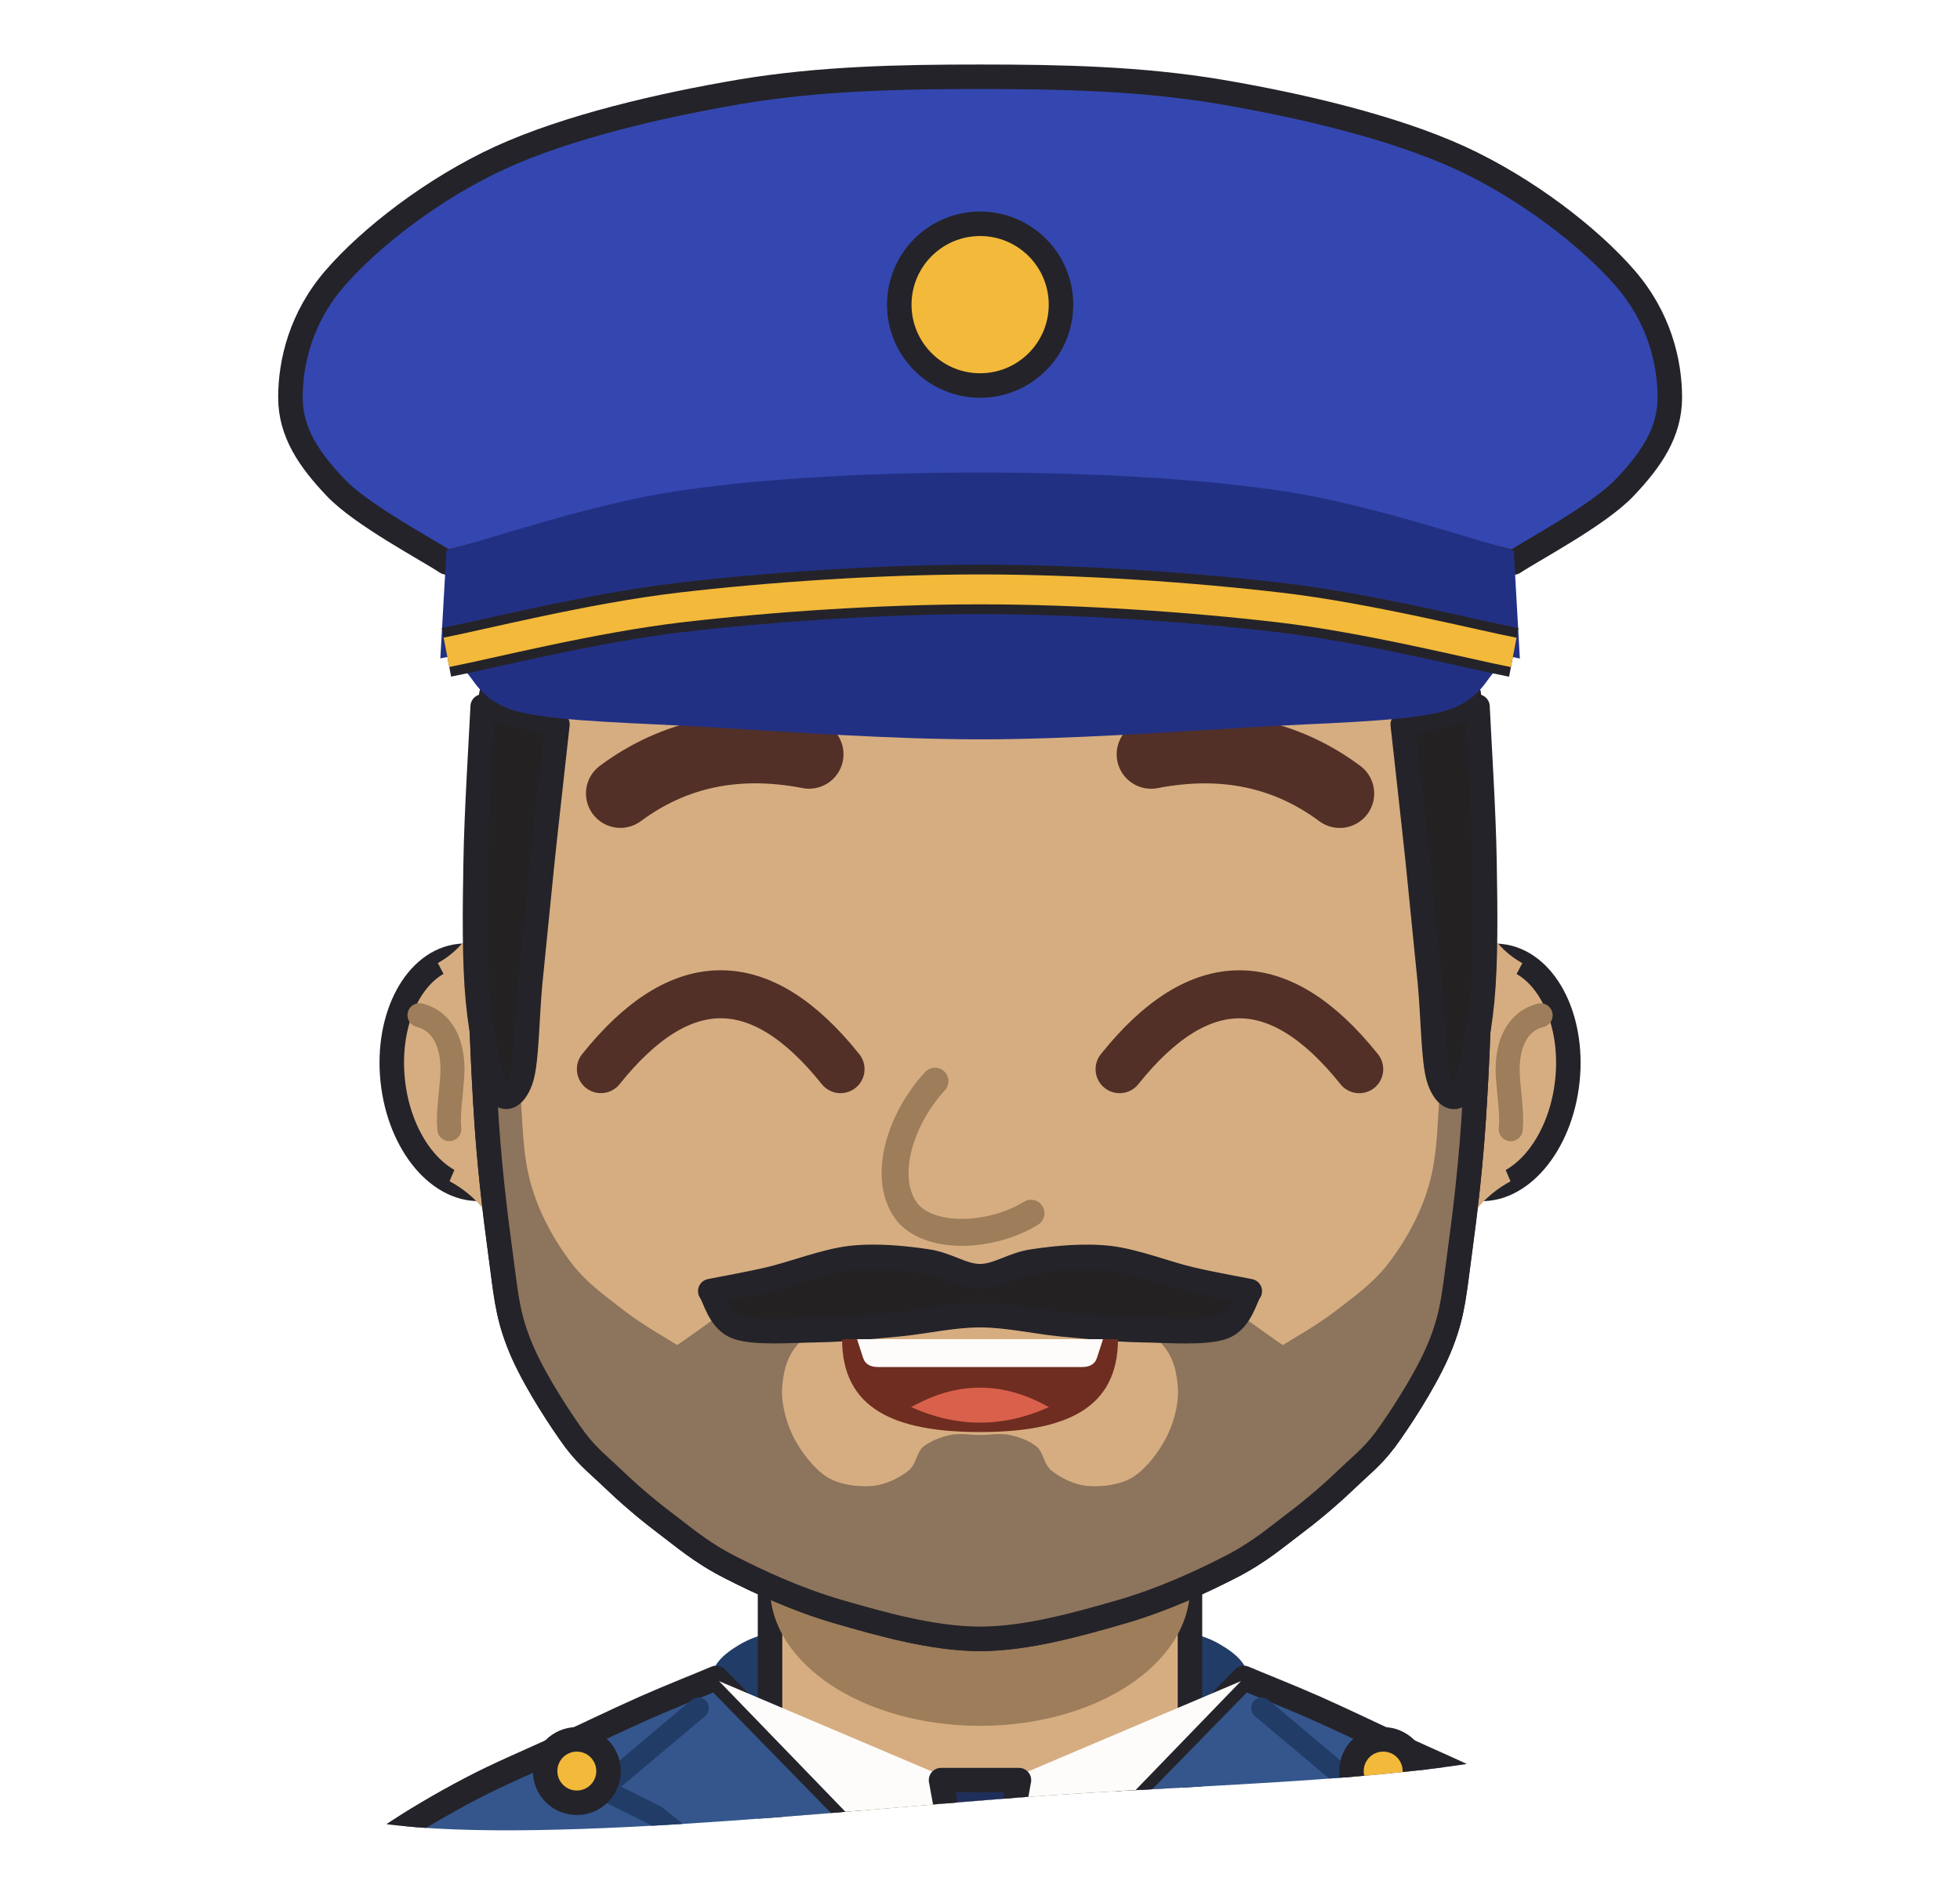
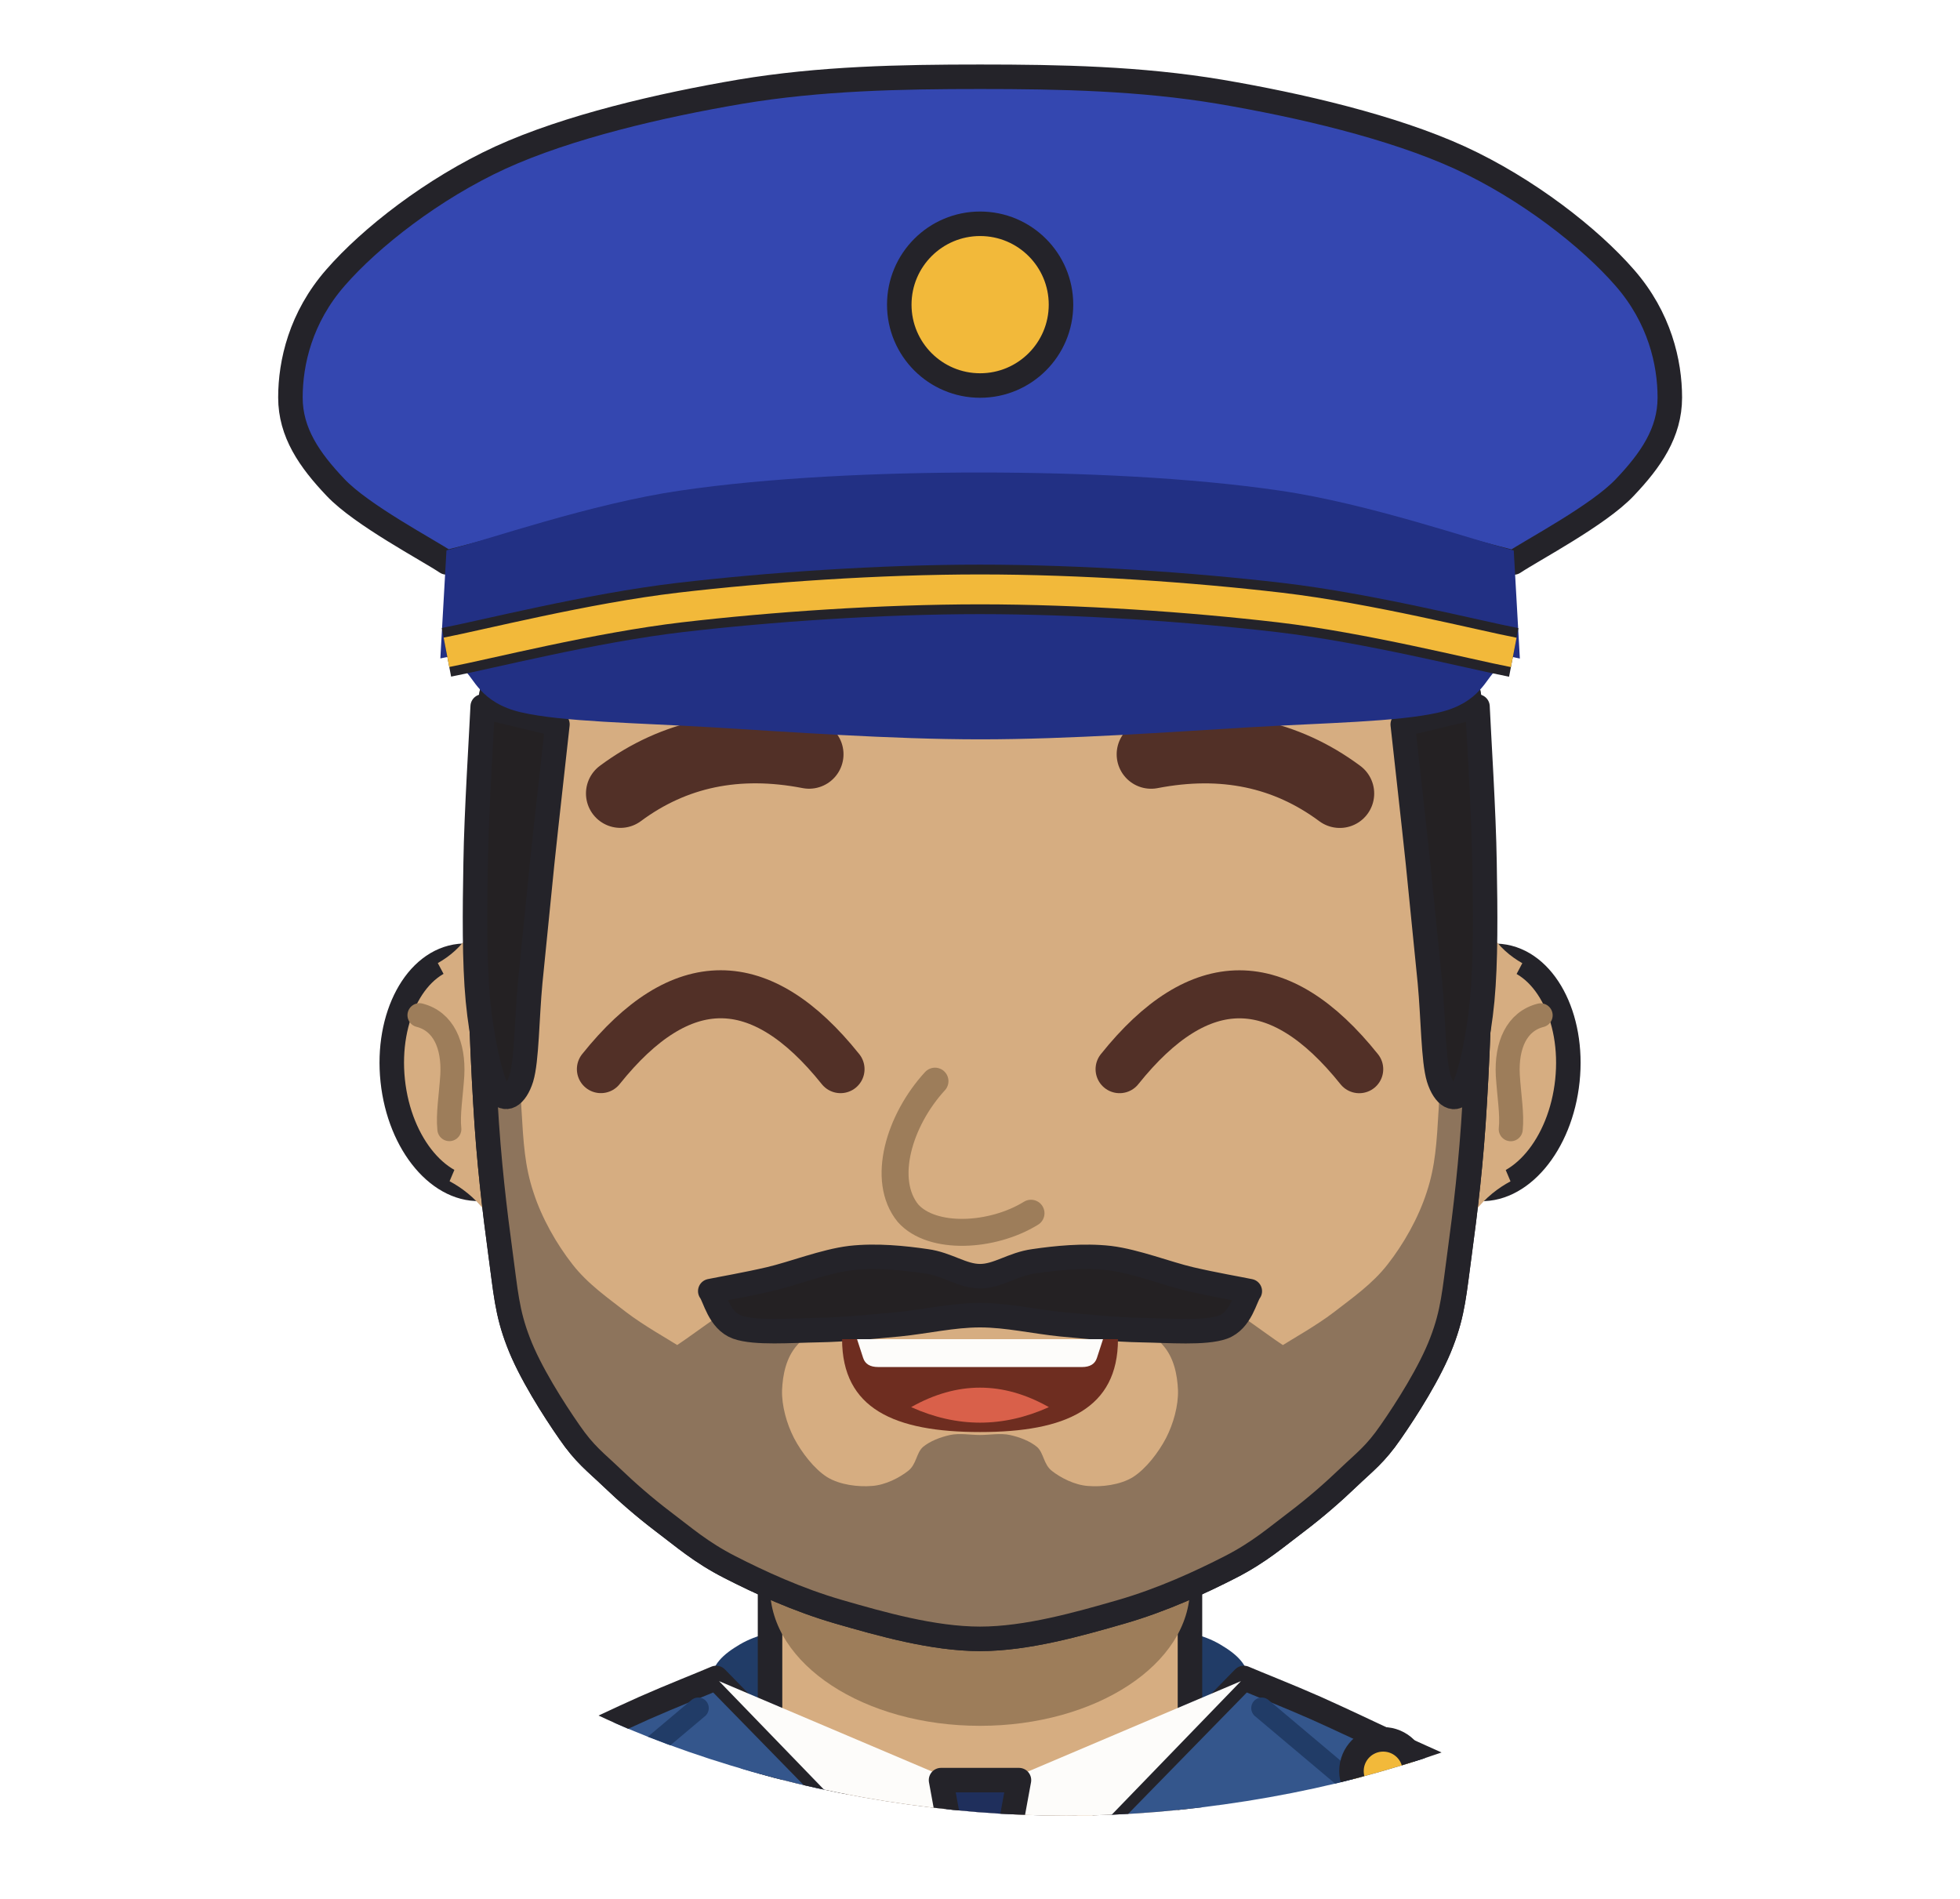
<svg xmlns="http://www.w3.org/2000/svg" viewBox="0 0 320 310" width="320" height="310">
  <defs>
    <clipPath id="cd19b">
      <rect x="-4000" y="-4000" width="9000" height="9000" />
    </clipPath>
    <clipPath id="cd19cr">
-       <path d="M861.72 554.42C861.18 620.94 862.52 723.29 847.71 776.62C832.63 830.21 824.82 854.18 771.76 875.19C718.70 896.20 620.39 896.74 529.09 902.93C437.51 909.40 288.03 926.91 223.39 913.17C158.75 899.16 162.79 864.69 141.25 819.44C119.70 774.19 99.50 711.71 94.38 641.68C89.53 571.38 92.77 453.41 110.81 398.47C128.86 343.53 134.51 332.75 203.19 312.28C271.60 291.54 434.55 278.35 521.82 274.85C609.08 271.34 672.10 274.04 726.78 291.01C781.72 307.97 828.32 332.75 850.94 376.65C873.30 420.56 862.26 487.62 861.72 554.42Z" />
+       <path d="M951.41 613.40C968.37 579.19 999.35 529.91 1007.70 485.73C1016.05 441.56 1014.43 389.04 1001.23 348.10C988.30 307.17 961.10 265.15 929.05 239.83C897.00 214.25 849.87 201.05 809.20 195.66C768.53 190.27 723.01 199.43 685.03 207.78C647.33 216.13 612.31 231.75 581.34 246.03C550.63 260.30 523.97 277.54 499.73 293.97C475.22 310.13 455.56 328.71 434.82 343.53C414.08 358.34 397.38 372.08 375.03 382.58C352.67 393.08 330.05 398.20 300.69 406.55C271.33 414.90 232.01 417.59 199.15 432.95C166.29 448.30 118.62 469.31 104.08 499.20C89.53 529.10 100.58 580.00 111.35 611.78C122.12 643.83 154.98 668.88 168.18 690.97C181.38 713.05 180.84 727.06 190.53 744.30C200.23 761.53 212.35 778.77 226.89 794.39C241.71 810.01 259.48 824.83 279.15 838.02C298.81 851.22 320.89 863.34 344.32 873.31C367.49 883.00 393.07 891.35 418.93 897.55C444.52 903.74 471.99 908.05 498.38 910.21C525.05 912.36 551.17 912.36 577.57 910.21C603.96 908.05 631.44 903.74 657.29 897.55C682.88 891.35 708.47 883.00 731.90 873.31C755.06 863.34 777.41 851.22 796.81 838.02C816.47 824.83 834.24 810.01 849.06 794.39C863.87 778.77 875.99 761.53 885.42 744.30C895.11 727.06 895.65 712.51 906.43 690.70C917.47 669.15 934.44 647.61 951.41 613.40Z" />
      <path d="M-473.50 -700.97L1473.50 -700.97L1473.50 664.63L-473.50 664.63Z" />
    </clipPath>
    <clipPath id="cd19s">
      <path d="M500 970.1L616.5 850.9C621.8 853.2 636.8 859.1 648.3 864.2C659.7 869.3 672.5 875.4 685.3 881.4C698.1 887.3 712.5 893.3 725 899.9C737.6 906.5 750.8 914.3 760.8 921.1C770.7 927.9 778 934.3 784.6 941C791.2 947.6 795.8 954.2 800.5 960.8C805.1 967.4 808.6 974.1 812.4 980.7C816.1 987.2 821.2 996.8 823 1000L177 1000C178.8 996.8 183.9 987.2 187.6 980.7C191.4 974.1 194.9 967.4 199.5 960.8C204.2 954.2 208.8 947.6 215.4 941C222 934.3 229.3 927.9 239.2 921.1C249.2 914.3 262.4 906.5 275 899.9C287.5 893.3 301.9 887.3 314.7 881.4C327.5 875.4 340.3 869.3 351.7 864.2C363.2 859.1 378.2 853.2 383.5 850.9L500 970.1Z" fill="#34568C" stroke="#242329" stroke-width="10.82" stroke-linejoin="round" stroke-linecap="round" transform="translate(500 1014) scale(0.86) translate(-500 -1000)" />
      <path d="M384.8 852.3L500 901.2L615.2 852.3L500 971.4Z" fill="#FDFCFA" transform="translate(500 1014) scale(0.86) translate(-500 -1000)" />
      <path d="M482.8 896L517.2 896L511.4 927.7L488.6 927.7ZM489.7 927.7L510.3 927.7L514.6 956.8L500 970.1L485.4 956.8Z" fill="#1F2F5C" stroke="#242329" stroke-width="10.82" stroke-linejoin="round" stroke-linecap="round" transform="translate(500 1014) scale(0.86) translate(-500 -1000)" />
      <path d="M375.6 864.2L333.2 899.9L357 911.8L460.3 994.7M624.4 864.2L666.8 899.9L643 911.8L539.7 994.7M500 970.1L500 995.4" fill="none" stroke="#213C67" stroke-width="9.3" stroke-linecap="round" stroke-linejoin="round" transform="translate(500 1014) scale(0.86) translate(-500 -1000)" />
    </clipPath>
    <clipPath id="cd19eL">
      <ellipse cx="385.5" cy="569" rx="59.6" ry="60.9" />
    </clipPath>
    <clipPath id="cd19eR">
      <ellipse cx="614.5" cy="569" rx="59.6" ry="60.9" />
    </clipPath>
    <filter id="cd19bl" x="-60%" y="-90%" width="220%" height="280%">
      <feGaussianBlur stdDeviation="15" />
    </filter>
    <clipPath id="cd19eo">
      <path d="M-1000 -1000H2000V2000H-1000Z" />
    </clipPath>
    <clipPath id="cd19ck">
      <ellipse cx="385.5" cy="561.1" rx="66.5" ry="65.2" />
      <ellipse cx="385.5" cy="569" rx="62.6" ry="63.9" />
      <ellipse cx="614.5" cy="561.1" rx="66.5" ry="65.2" />
      <ellipse cx="614.5" cy="569" rx="62.6" ry="63.9" />
    </clipPath>
  </defs>
  <g transform="translate(-55 -107) scale(0.43)">
    <g clip-path="url(#cd19b)">
      <g transform="translate(500 1014) scale(0.86) translate(-500 -1000)">
        <g clip-path="url(#cd19cr)">
          <g transform="translate(0 0.06)">
            <path d="M500 824.5C525.6 824.5 558.7 826.2 576.8 828.4C594.9 830.7 601.5 833.1 608.5 837.7C615.6 842.3 619.6 847.4 619.1 856.2C618.7 865.1 625.8 880.5 605.9 890.7C586 900.8 535.3 917.1 500 917.1C464.7 917.1 414 900.8 394.1 890.7C374.2 880.5 381.3 865.1 380.9 856.2C380.4 847.4 384.4 842.3 391.5 837.7C398.5 833.1 405.1 830.7 423.2 828.4C441.3 826.2 474.4 824.5 500 824.5Z" fill="#213C67" />
          </g>
        </g>
        <g clip-path="url(#cd19cr)">
          <g transform="translate(0 0.06)">
            <path d="M407.3 768.9L407.3 935.7Q407.3 967.4 439.1 967.4L560.9 967.4Q592.7 967.4 592.7 935.7L592.7 768.9Z" fill="#D6AD81" stroke="#242329" stroke-width="10.82" stroke-linejoin="round" stroke-linecap="round" />
            <ellipse cx="500" cy="811.2" rx="92.7" ry="60.9" fill="#9D7D5A" />
          </g>
        </g>
        <g transform="matrix(1 0.0001 -0.0001 1 0.08335 0.01754)">
          <ellipse cx="275.6" cy="583.6" rx="35.1" ry="51.6" transform="rotate(-6 275.6 583.6)" fill="#D6AD81" stroke="#242329" stroke-width="10.82" stroke-linejoin="round" stroke-linecap="round" />
          <ellipse cx="724.4" cy="583.6" rx="35.1" ry="51.6" transform="rotate(6 724.4 583.6)" fill="#D6AD81" stroke="#242329" stroke-width="10.82" stroke-linejoin="round" stroke-linecap="round" />
          <path d="M281.3 496.1C281.3 518.4 271 529.5 260.6 535.4L286.2 583.6ZM718.7 496.1C718.7 518.4 729 529.5 739.4 535.4L713.8 583.6ZM291.8 671C288.8 648.8 276.3 637.3 265.8 631.7L286.2 583.6ZM708.2 671C711.2 648.8 723.7 637.3 734.2 631.7L713.8 583.6Z" fill="#D6AD81" />
          <path d="M252.5 558.4C263.1 561.1 267.7 571.6 267 584.9C266.4 594.2 265 602.1 265.7 608.7M747.5 558.4C736.9 561.1 732.3 571.6 733 584.9C733.6 594.2 735 602.1 734.3 608.7" fill="none" stroke="#9D7D5A" stroke-width="10.6" stroke-linecap="round" stroke-linejoin="round" />
        </g>
        <g transform="matrix(1 0.0001 -0.0001 1 0.08335 0.01754)">
          <path d="M500 255.3C526.5 255.3 554.7 258.6 579.4 265.9C604.1 273.2 628.8 284 648.3 299C667.7 314 684.4 334.9 695.9 355.9C707.4 376.8 712.9 400 717.1 424.7C721.3 449.4 720.8 475.5 721.1 504.1C721.3 532.8 720 570.3 718.4 596.8C716.9 623.3 714.2 645.3 711.8 663C709.4 680.6 708.9 689.5 703.8 702.7C698.8 715.9 688.2 732.5 681.3 742.4C674.5 752.3 669.8 755.6 662.8 762.3C655.9 768.9 648.4 775.5 639.7 782.1C630.9 788.7 623.4 795.4 610.5 802C597.6 808.6 580.6 816.5 562.2 821.8C543.8 827.1 520.7 833.7 500 833.7C479.3 833.7 456.2 827.1 437.8 821.8C419.4 816.5 402.4 808.6 389.5 802C376.6 795.4 369.1 788.7 360.3 782.1C351.6 775.5 344.1 768.9 337.2 762.3C330.2 755.6 325.5 752.3 318.7 742.4C311.8 732.5 301.2 715.9 296.2 702.7C291.1 689.5 290.6 680.6 288.2 663C285.8 645.3 283.1 623.3 281.6 596.8C280 570.3 278.7 532.8 278.9 504.1C279.2 475.5 278.7 449.4 282.9 424.7C287.1 400 292.6 376.8 304.1 355.9C315.6 334.9 332.3 314 351.7 299C371.2 284 395.9 273.2 420.6 265.9C445.3 258.6 473.5 255.3 500 255.3Z" fill="#D6AD81" data-sk="1" stroke="#242329" stroke-width="10.82" stroke-linejoin="round" stroke-linecap="round" />
        </g>
        <g clip-path="url(#cd19cr)">
          <g transform="translate(0 0.13)">
            <path d="M500 970.1L616.5 850.9C621.8 853.2 636.8 859.1 648.3 864.2C659.7 869.3 672.5 875.4 685.3 881.4C698.1 887.3 712.5 893.3 725 899.9C737.6 906.5 750.8 914.3 760.8 921.1C770.7 927.9 778 934.3 784.6 941C791.2 947.6 795.8 954.2 800.5 960.8C805.1 967.4 808.6 974.1 812.4 980.7C816.1 987.2 821.2 996.8 823 1000L177 1000C178.8 996.8 183.9 987.2 187.6 980.7C191.4 974.1 194.9 967.4 199.5 960.8C204.2 954.2 208.8 947.6 215.4 941C222 934.3 229.3 927.9 239.2 921.1C249.2 914.3 262.4 906.5 275 899.9C287.5 893.3 301.9 887.3 314.7 881.4C327.5 875.4 340.3 869.3 351.7 864.2C363.2 859.1 378.2 853.2 383.5 850.9L500 970.1Z" fill="#34568C" stroke="#242329" stroke-width="10.82" stroke-linejoin="round" stroke-linecap="round" />
            <path d="M384.8 852.3L500 901.2L615.2 852.3L500 971.4Z" fill="#FDFCFA" />
            <path d="M482.8 896L517.2 896L511.4 927.7L488.6 927.7ZM489.7 927.7L510.3 927.7L514.6 956.8L500 970.1L485.4 956.8Z" fill="#1F2F5C" stroke="#242329" stroke-width="10.82" stroke-linejoin="round" stroke-linecap="round" />
            <path d="M375.6 864.2L333.2 899.9L357 911.8L460.3 994.7M624.4 864.2L666.8 899.9L643 911.8L539.7 994.7M500 970.1L500 995.4" fill="none" stroke="#213C67" stroke-width="9.3" stroke-linecap="round" stroke-linejoin="round" />
            <circle cx="322" cy="892" r="14" fill="#F2B93A" stroke="#242329" stroke-width="10.82" stroke-linejoin="round" stroke-linecap="round" />
            <circle cx="678" cy="892" r="14" fill="#F2B93A" stroke="#242329" stroke-width="10.82" stroke-linejoin="round" stroke-linecap="round" />
          </g>
        </g>
        <g transform="matrix(1 0.0001 -0.0001 1 0.08335 0.01754)">
          <g filter="url(#cd19bl)">
            <ellipse cx="330.6" cy="668.3" rx="35.7" ry="19.9" fill="#DD8E67" opacity="0.000" transform="matrix(0.4 0 0 0.4 198.36 400.98)" />
          </g>
          <g filter="url(#cd19bl)">
            <ellipse cx="669.4" cy="668.3" rx="35.7" ry="19.9" fill="#DD8E67" opacity="0.000" transform="matrix(0.4 0 0 0.4 401.64 400.98)" />
          </g>
        </g>
        <g transform="matrix(1 0.0001 -0.0001 1 0.08335 0.01754)">
          <path d="M633.7 704C637.4 701.6 648.5 695.4 656.2 689.5C663.9 683.5 673.2 677.1 680 668.3C686.9 659.5 693.5 648 697.2 636.5C701 625 701.6 614.9 702.5 599.4C703.4 584 702.7 557.1 702.5 543.8C702.3 530.6 697.7 526.6 701.2 520C704.7 513.4 720.4 491.3 723.7 504.1C727 516.9 722.6 570.3 721.1 596.8C719.5 623.3 716.9 645.3 714.4 663C712 680.6 711.6 689.5 706.5 702.7C701.4 715.9 690.8 732.5 684 742.4C677.2 752.3 672.4 755.6 665.5 762.3C658.5 768.9 651 775.5 642.3 782.1C633.6 788.7 626.1 795.4 613.2 802C600.3 808.6 583.7 816.1 564.9 821.8C546 827.6 521.6 836.4 500 836.4C478.4 836.4 454 827.6 435.1 821.8C416.3 816.1 399.7 808.6 386.8 802C373.9 795.4 366.4 788.7 357.7 782.1C349 775.5 341.5 768.9 334.5 762.3C327.6 755.6 322.8 752.3 316 742.4C309.2 732.5 298.6 715.9 293.5 702.7C288.4 689.5 288 680.6 285.6 663C283.1 645.3 280.5 623.3 278.9 596.8C277.4 570.3 273 516.9 276.3 504.1C279.6 491.3 295.3 513.4 298.8 520C302.3 526.6 297.7 530.6 297.5 543.8C297.3 557.1 296.6 584 297.5 599.4C298.4 614.9 299 625 302.8 636.5C306.5 648 313.1 659.5 320 668.3C326.8 677.1 336.1 683.5 343.8 689.5C351.5 695.4 362.6 701.6 366.3 704C373.4 699.4 395.2 682.6 408.7 676.2C422.1 669.8 431.8 666.3 447.1 665.6C462.3 665 482.4 672.2 500 672.2C517.6 672.2 537.7 665 552.9 665.6C568.2 666.3 577.9 669.8 591.3 676.2C604.8 682.6 626.6 699.4 633.7 704ZM500 686.8C519.4 686.8 544.8 687.9 558.2 690.8C571.7 693.6 575.9 698.5 580.7 704C585.6 709.5 587.1 717 587.4 723.9C587.6 730.7 585.4 738.7 582.1 745.1C578.8 751.4 573.2 758.7 567.5 762.3C561.8 765.8 553.6 766.7 547.7 766.2C541.7 765.8 535.5 762.5 531.8 759.6C528 756.7 528.2 751.7 525.2 749C522.1 746.4 517.4 744.6 513.2 743.7C509 742.8 504.4 743.7 500 743.7C495.6 743.7 491 742.8 486.8 743.7C482.6 744.6 477.9 746.4 474.8 749C471.8 751.7 472 756.7 468.2 759.6C464.5 762.5 458.3 765.8 452.3 766.2C446.4 766.7 438.2 765.8 432.5 762.3C426.8 758.7 421.2 751.4 417.9 745.1C414.6 738.7 412.4 730.7 412.6 723.9C412.9 717 414.4 709.5 419.3 704C424.1 698.5 428.3 693.6 441.8 690.8C455.2 687.9 480.6 686.8 500 686.8Z" fill="#8D745C" fill-rule="evenodd" />
          <path d="M619.1 680.2C617.1 682.8 615.2 693.2 607.2 696.1C599.3 698.9 583.4 697.6 571.5 697.4C559.6 697.2 547.7 695.9 535.7 694.8C523.8 693.6 511.9 690.8 500 690.8C488.1 690.8 476.2 693.6 464.3 694.8C452.3 695.9 440.4 697.2 428.5 697.4C416.6 697.6 400.7 698.9 392.8 696.1C384.8 693.2 382.9 682.8 380.9 680.2C385.2 679.3 396.8 677.3 407.1 674.9C417.4 672.5 431.3 667 442.8 665.6C454.3 664.3 466.6 665.6 476.2 667C485.7 668.3 492.1 673.6 500 673.6C507.9 673.6 514.3 668.3 523.8 667C533.4 665.6 545.7 664.3 557.2 665.6C568.7 667 582.6 672.5 592.9 674.9C603.2 677.3 614.8 679.3 619.1 680.2Z" fill="#242123" stroke="#242329" stroke-width="10.82" stroke-linejoin="round" stroke-linecap="round" />
          <path d="M500 255.3C526.5 255.3 554.7 258.6 579.4 265.9C604.1 273.2 628.8 284 648.3 299C667.7 314 684.4 334.9 695.9 355.9C707.4 376.8 712.9 400 717.1 424.7C721.3 449.4 720.8 475.5 721.1 504.1C721.3 532.8 720 570.3 718.4 596.8C716.9 623.3 714.2 645.3 711.8 663C709.4 680.6 708.9 689.5 703.8 702.7C698.8 715.9 688.2 732.5 681.3 742.4C674.5 752.3 669.8 755.6 662.8 762.3C655.9 768.9 648.4 775.5 639.7 782.1C630.9 788.7 623.4 795.4 610.5 802C597.6 808.6 580.6 816.5 562.2 821.8C543.8 827.1 520.7 833.7 500 833.7C479.3 833.7 456.2 827.1 437.8 821.8C419.4 816.5 402.4 808.6 389.5 802C376.6 795.4 369.1 788.7 360.3 782.1C351.6 775.5 344.1 768.9 337.2 762.3C330.2 755.6 325.5 752.3 318.7 742.4C311.8 732.5 301.2 715.9 296.2 702.7C291.1 689.5 290.6 680.6 288.2 663C285.8 645.3 283.1 623.3 281.6 596.8C280 570.3 278.7 532.8 278.9 504.1C279.2 475.5 278.7 449.4 282.9 424.7C287.1 400 292.6 376.8 304.1 355.9C315.6 334.9 332.3 314 351.7 299C371.2 284 395.9 273.2 420.6 265.9C445.3 258.6 473.5 255.3 500 255.3Z" fill="none" stroke="#242329" stroke-width="10.82" stroke-linejoin="round" stroke-linecap="round" />
        </g>
        <g transform="matrix(1 0.0001 -0.0001 1 0.08335 0.01754)">
          <path fill="#242123" data-o="f" d="M280.4 422.1C279.9 433.5 277.6 469.3 277.3 490.9C276.9 512.5 276.7 535 278.3 551.8C279.9 568.6 283.7 585.8 286.9 591.5C290.1 597.2 295 594.2 297.5 586.2C299.9 578.3 299.9 559.7 301.4 543.8C303 528 304.8 509.9 306.7 490.9C308.7 471.9 312.3 440.2 313.4 430C307.9 428.7 285.9 423.4 280.4 422.1ZM719.6 422.1C720.1 433.5 722.4 469.3 722.7 490.9C723.1 512.5 723.3 535 721.7 551.8C720.1 568.6 716.3 585.8 713.1 591.5C709.9 597.2 705 594.2 702.5 586.2C700.1 578.3 700.1 559.7 698.6 543.8C697 528 695.2 509.9 693.3 490.9C691.3 471.9 687.7 440.2 686.6 430C692.1 428.7 714.1 423.4 719.6 422.1Z" stroke="#242329" stroke-width="10.82" stroke-linejoin="round" stroke-linecap="round" />
        </g>
        <g transform="matrix(1 0.0001 -0.0001 1 0.08335 0.01754)">
          <g clip-path="url(#cd19eo)" display="none">
            <g>
              <ellipse cx="385.5" cy="561.1" rx="63.5" ry="62.2" fill="#523027" />
              <ellipse cx="385.5" cy="569" rx="59.6" ry="60.9" fill="#FDFCFA" />
              <g clip-path="url(#cd19eL)">
                <g transform="translate(0.00 0.00)">
                  <ellipse cx="397.4" cy="573.6" rx="38.4" ry="44.3" fill="#050404" />
                  <circle cx="381.5" cy="552.5" r="11.3" fill="#FDFCFA" />
                  <circle cx="416.6" cy="590.8" r="5.8" fill="#FDFCFA" />
                </g>
              </g>
            </g>
            <g>
              <ellipse cx="614.5" cy="561.1" rx="63.5" ry="62.2" fill="#523027" />
              <ellipse cx="614.5" cy="569" rx="59.6" ry="60.9" fill="#FDFCFA" />
              <g clip-path="url(#cd19eR)">
                <g transform="translate(0.00 0.00)">
                  <ellipse cx="602.6" cy="573.6" rx="38.4" ry="44.3" fill="#050404" />
                  <circle cx="586.7" cy="552.5" r="11.3" fill="#FDFCFA" />
                  <circle cx="621.8" cy="590.8" r="5.8" fill="#FDFCFA" />
                </g>
              </g>
            </g>
          </g>
          <g clip-path="url(#cd19ck)">
            <g>
              <path d="M312.7 618C312.7 669.6 458.3 669.6 458.3 618Q385.5 596.8 312.7 618ZM541.7 618C541.7 669.6 687.3 669.6 687.3 618Q614.5 596.8 541.7 618Z" fill="#D6AD81" display="none" />
            </g>
          </g>
          <path fill="none" stroke="#523027" stroke-linecap="round" stroke-linejoin="round" display="inline" d="M332.6 582.2Q385.5 516.1 438.4 582.2M561.6 582.2Q614.5 516.1 667.4 582.2" stroke-width="21.2" />
          <path fill="none" stroke="#523027" stroke-width="30.4" stroke-linecap="round" stroke-linejoin="round" d="M341.2 460.5Q376.9 434.0 424.5 443.2M658.8 460.5Q623.1 434.0 575.5 443.2" transform="translate(0 0.00)" />
          <g>
            <path d="M480.1 587.5C464.3 604.7 456.3 631.2 468.2 645.8C478.8 657.7 505.3 656.4 522.5 645.8" fill="none" stroke="#9D7D5A" stroke-width="11.9" stroke-linecap="round" stroke-linejoin="round" />
          </g>
          <path fill="#6E2D20" stroke="#6E2D20" stroke-linejoin="round" stroke-linecap="round" d="M439.1 701.4C459.4 701.4 479.7 701.4 500.0 701.4C520.3 701.4 540.6 701.4 560.9 701.4C560.9 732.1 537.8 742.4 500.0 742.4C462.2 742.4 439.1 732.1 439.1 701.4Z" stroke-width="0.01" />
          <path fill="#FDFCFA" display="inline" d="M445.7 701.4L554.3 701.4L551.6 709.7Q550.3 713.7 545.0 713.7L455.0 713.7Q449.7 713.7 448.4 709.7Z" transform="matrix(1 0 0 1 0 0)" />
          <g>
            <path d="M469.6 731.4Q500 714.2 530.4 731.4Q500 745.1 469.6 731.4Z" fill="#D9604A" display="inline" transform="matrix(1 0 0 1 0 0)" />
          </g>
        </g>
        <g transform="matrix(1 0.0001 -0.0001 1 0.08335 0.01754)">
          <path d="M735.6 358.5C718.4 354.6 671.6 340 632.4 334.7C593.1 329.4 544.1 326.8 500 326.8C455.9 326.8 406.9 329.4 367.6 334.7C328.4 340 281.6 354.6 264.4 358.5C256.2 353 226.9 337.6 215.4 325.4C203.9 313.3 195.5 301.2 195.5 285.7C195.5 270.3 200 250.4 215.4 232.8C230.8 215.1 258.4 193.5 288.2 179.8C318 166.2 358.8 156.7 394.1 150.7C429.4 144.8 464.7 144.1 500 144.1C535.3 144.1 570.6 144.8 605.9 150.7C641.2 156.7 682 166.2 711.8 179.8C741.6 193.5 769.2 215.1 784.6 232.8C800 250.4 804.5 270.3 804.5 285.7C804.5 301.2 796.1 313.3 784.6 325.4C773.1 337.6 743.8 353 735.6 358.5Z" fill="#3447B0" stroke="#242329" stroke-width="10.82" stroke-linejoin="round" stroke-linecap="round" />
          <path d="M735.6 353.2C736.1 361.2 737.8 392.9 738.3 400.9C720.6 397.4 672.1 384.6 632.4 379.7C592.7 374.9 544.1 371.8 500 371.8C455.9 371.8 407.3 374.9 367.6 379.7C327.9 384.6 279.4 397.4 261.7 400.9C262.2 392.9 263.9 361.2 264.4 353.2C281.6 348.8 328.4 332.5 367.6 326.8C406.9 321 455.9 318.8 500 318.8C544.1 318.8 593.1 321 632.4 326.8C671.6 332.5 718.4 348.8 735.6 353.2Z" fill="#223084" />
          <path d="M727.7 406.2C723.5 409.3 720.8 420.5 702.6 424.7C684.4 428.9 652.2 429.3 618.4 431.3C584.6 433.3 539.5 436.6 500 436.6C460.5 436.6 415.4 433.3 381.6 431.3C347.8 429.3 315.6 428.9 297.4 424.7C279.2 420.5 276.5 409.3 272.3 406.2C289.8 401.6 339.1 384.1 377.1 378.4C415 372.7 459 371.8 500 371.8C541 371.8 585 372.7 622.9 378.4C660.9 384.1 710.2 401.6 727.7 406.2Z" fill="#223084" />
          <path d="M264.4 398.2C281.6 394.9 328.4 383 367.6 378.4C406.9 373.8 455.9 370.4 500 370.4C544.1 370.4 593.1 373.8 632.4 378.4C671.6 383 718.4 394.9 735.6 398.2" fill="none" stroke="#242329" stroke-width="21.85" stroke-linecap="butt" stroke-linejoin="round" />
          <path d="M264.4 398.2C281.6 394.9 328.4 383 367.6 378.4C406.9 373.8 455.9 370.4 500 370.4C544.1 370.4 593.1 373.8 632.4 378.4C671.6 383 718.4 394.9 735.6 398.2" fill="none" stroke="#F2B93A" stroke-width="13.2" stroke-linecap="butt" stroke-linejoin="round" />
          <circle cx="500" cy="244.7" r="35.7" fill="#F2B93A" stroke="#242329" stroke-width="10.82" stroke-linejoin="round" stroke-linecap="round" />
        </g>
      </g>
    </g>
    <g clip-path="url(#cd19b)">
      <g transform="translate(0 0.00)" />
    </g>
  </g>
</svg>
